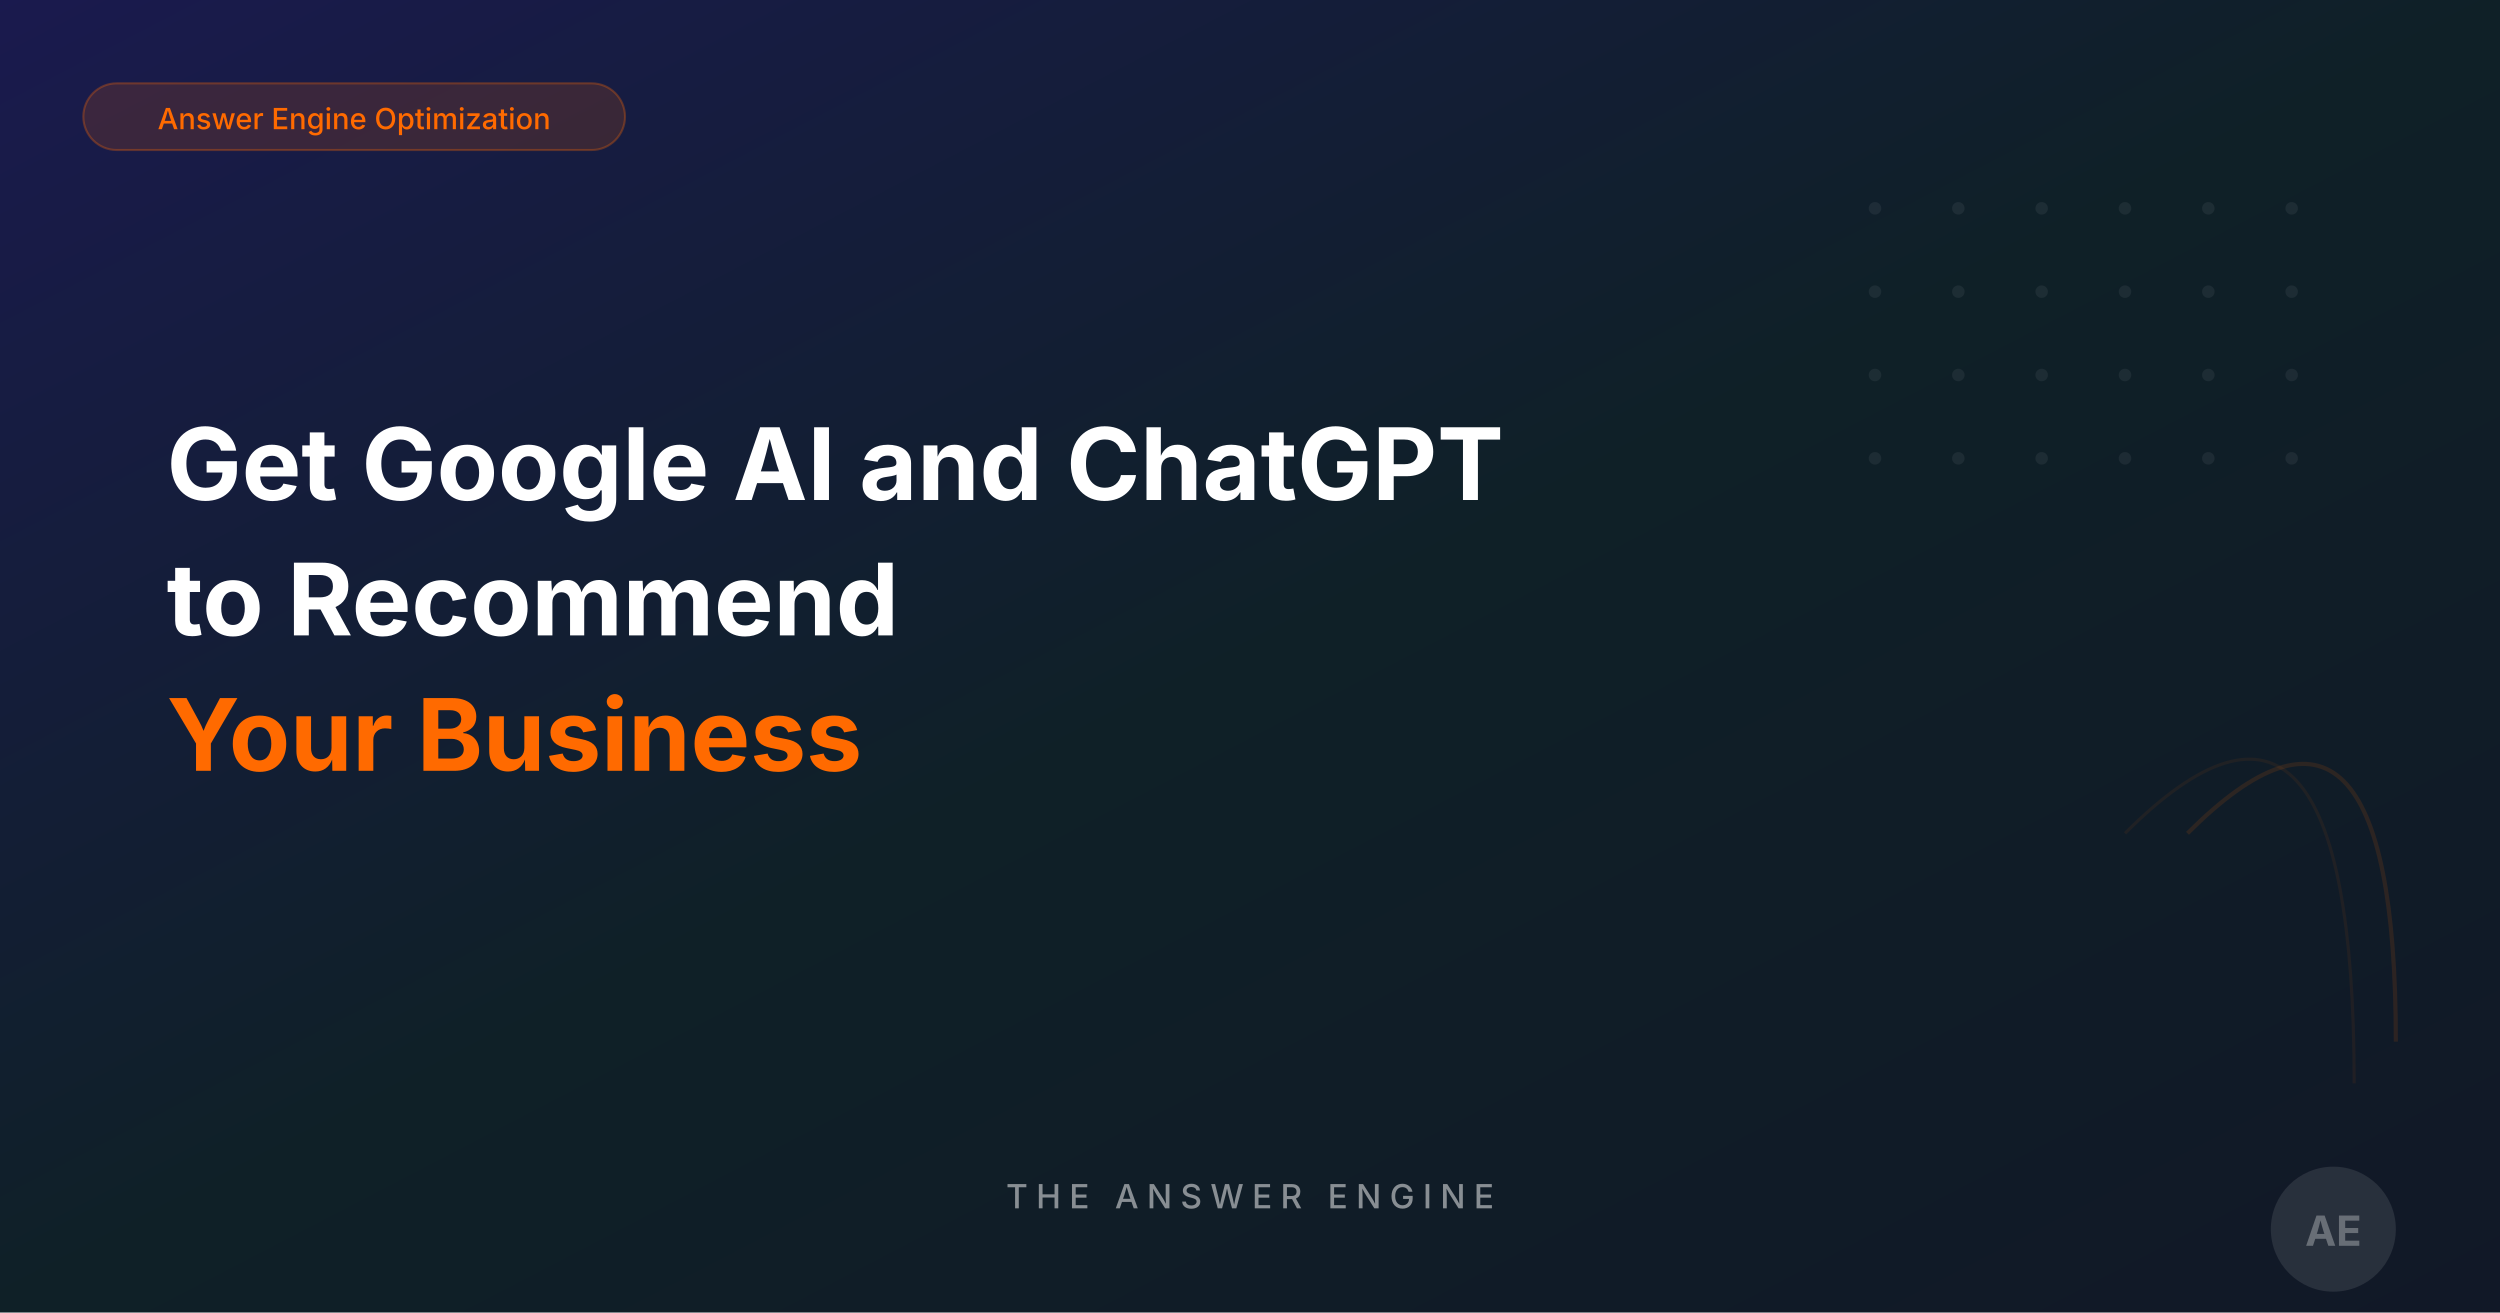
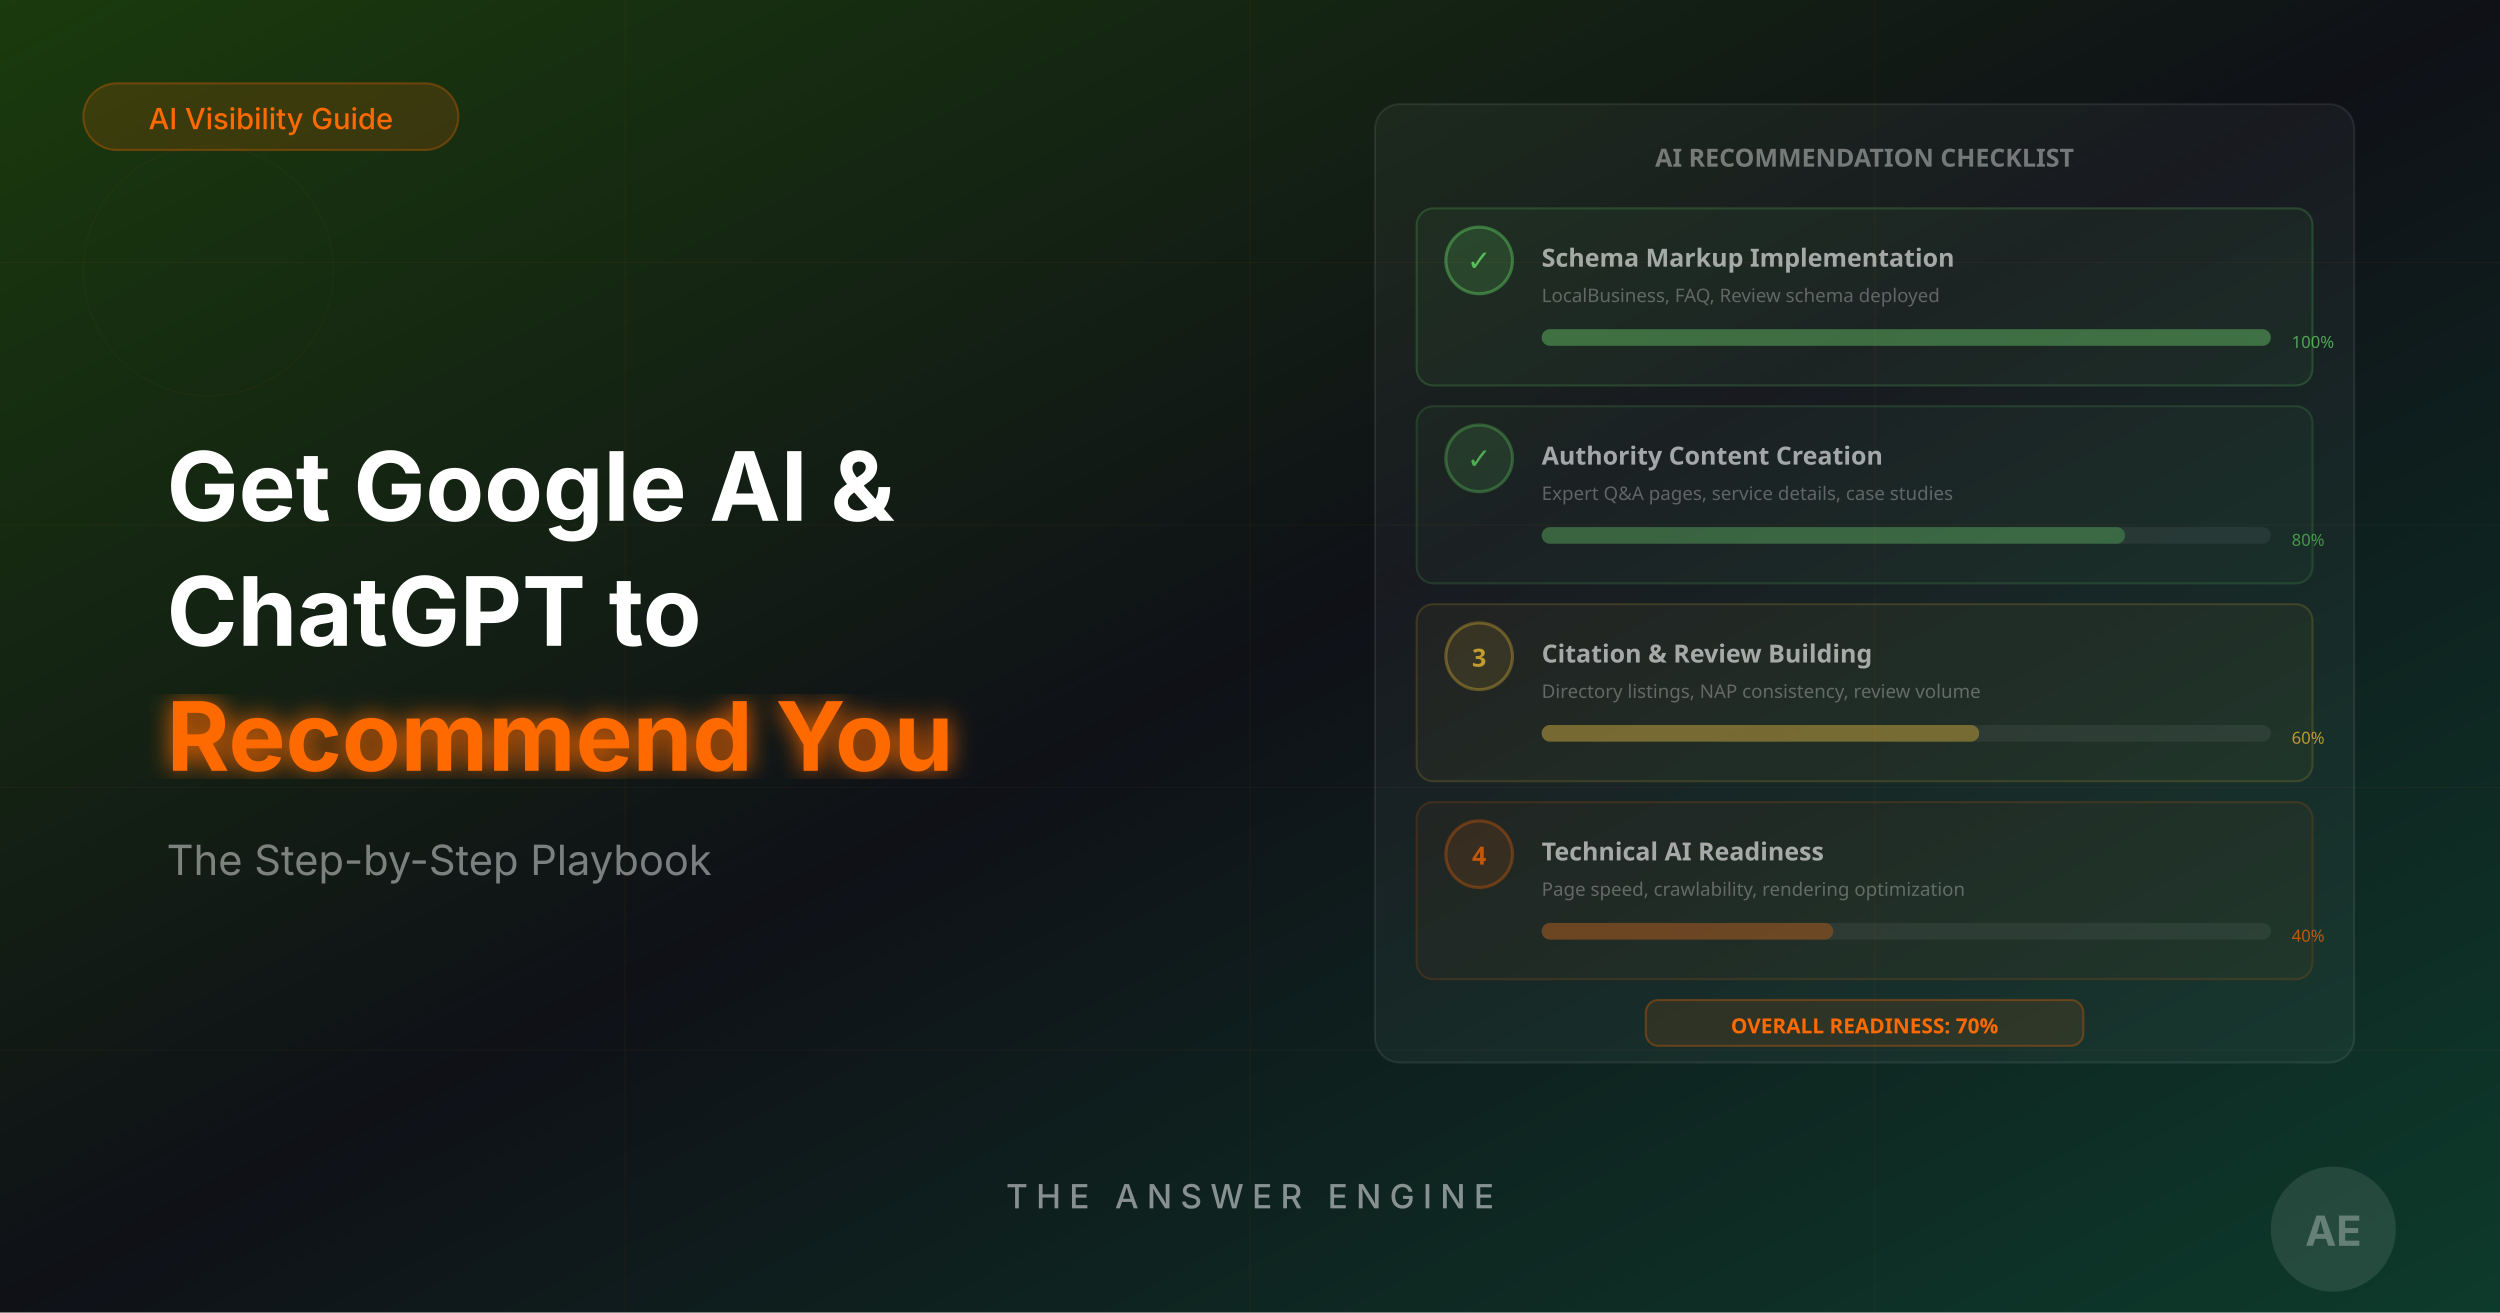
<svg xmlns="http://www.w3.org/2000/svg" width="1200" height="630" viewBox="0 0 1200 630">
  <defs>
-     <linearGradient id="bg" x1="0%" y1="0%" x2="100%" y2="100%">
-       <stop offset="0%" style="stop-color:#1a1a4e;stop-opacity:1" />
-       <stop offset="50%" style="stop-color:#0f2027;stop-opacity:1" />
-       <stop offset="100%" style="stop-color:#111827;stop-opacity:1" />
+     <linearGradient id="bg7" x1="0%" y1="0%" x2="100%" y2="100%">
+       <stop offset="0%" style="stop-color:#1a3b0d;stop-opacity:1" />
+       <stop offset="50%" style="stop-color:#0F1117;stop-opacity:1" />
+       <stop offset="100%" style="stop-color:#0d3b2b;stop-opacity:1" />
    </linearGradient>
+     <filter id="glow7">
+       <feGaussianBlur stdDeviation="6" result="blur7" />
+       <feMerge>
+         <feMergeNode in="blur7" />
+         <feMergeNode in="SourceGraphic" />
+       </feMerge>
+     </filter>
  </defs>
-   <rect width="1200" height="630" fill="url(#bg)" />
-   <g opacity="0.06">
-     <circle cx="900" cy="100" r="3" fill="white" />
-     <circle cx="940" cy="100" r="3" fill="white" />
-     <circle cx="980" cy="100" r="3" fill="white" />
-     <circle cx="1020" cy="100" r="3" fill="white" />
-     <circle cx="1060" cy="100" r="3" fill="white" />
-     <circle cx="1100" cy="100" r="3" fill="white" />
-     <circle cx="900" cy="140" r="3" fill="white" />
-     <circle cx="940" cy="140" r="3" fill="white" />
-     <circle cx="980" cy="140" r="3" fill="white" />
-     <circle cx="1020" cy="140" r="3" fill="white" />
-     <circle cx="1060" cy="140" r="3" fill="white" />
-     <circle cx="1100" cy="140" r="3" fill="white" />
-     <circle cx="900" cy="180" r="3" fill="white" />
-     <circle cx="940" cy="180" r="3" fill="white" />
-     <circle cx="980" cy="180" r="3" fill="white" />
-     <circle cx="1020" cy="180" r="3" fill="white" />
-     <circle cx="1060" cy="180" r="3" fill="white" />
-     <circle cx="1100" cy="180" r="3" fill="white" />
-     <circle cx="900" cy="220" r="3" fill="white" />
-     <circle cx="940" cy="220" r="3" fill="white" />
-     <circle cx="980" cy="220" r="3" fill="white" />
-     <circle cx="1020" cy="220" r="3" fill="white" />
-     <circle cx="1060" cy="220" r="3" fill="white" />
-     <circle cx="1100" cy="220" r="3" fill="white" />
+   <rect width="1200" height="630" fill="url(#bg7)" />
+   <line x1="0" y1="126" x2="1200" y2="126" stroke="rgba(255,106,0,0.05)" stroke-width="0.5" />
+   <line x1="0" y1="252" x2="1200" y2="252" stroke="rgba(255,106,0,0.05)" stroke-width="0.5" />
+   <line x1="0" y1="378" x2="1200" y2="378" stroke="rgba(255,106,0,0.05)" stroke-width="0.5" />
+   <line x1="0" y1="504" x2="1200" y2="504" stroke="rgba(255,106,0,0.05)" stroke-width="0.5" />
+   <line x1="300" y1="0" x2="300" y2="630" stroke="rgba(255,106,0,0.05)" stroke-width="0.5" />
+   <line x1="600" y1="0" x2="600" y2="630" stroke="rgba(255,106,0,0.05)" stroke-width="0.5" />
+   <line x1="900" y1="0" x2="900" y2="630" stroke="rgba(255,106,0,0.05)" stroke-width="0.5" />
+   <g transform="translate(660, 50)">
+     <rect x="0" y="0" width="470" height="460" rx="12" fill="rgba(255,255,255,0.04)" stroke="rgba(255,255,255,0.08)" stroke-width="1" />
+     <text x="235" y="30" font-family="system-ui, sans-serif" font-size="12" fill="rgba(255,255,255,0.4)" text-anchor="middle" font-weight="600">AI RECOMMENDATION CHECKLIST</text>
+     <rect x="20" y="50" width="430" height="85" rx="8" fill="rgba(100,220,100,0.05)" stroke="rgba(100,220,100,0.2)" stroke-width="1" />
+     <circle cx="50" cy="75" r="16" fill="rgba(100,220,100,0.15)" stroke="rgba(100,220,100,0.4)" stroke-width="1.5" />
+     <text x="50" y="80" font-family="system-ui, sans-serif" font-size="14" fill="rgba(100,220,100,0.8)" text-anchor="middle" font-weight="700">✓</text>
+     <text x="80" y="78" font-family="system-ui, sans-serif" font-size="12" fill="rgba(255,255,255,0.6)" font-weight="600">Schema Markup Implementation</text>
+     <text x="80" y="95" font-family="system-ui, sans-serif" font-size="9" fill="rgba(255,255,255,0.3)">LocalBusiness, FAQ, Review schema deployed</text>
+     <rect x="80" y="108" width="350" height="8" rx="4" fill="rgba(255,255,255,0.06)" />
+     <rect x="80" y="108" width="350" height="8" rx="4" fill="rgba(100,220,100,0.35)" />
+     <text x="440" y="117" font-family="system-ui, sans-serif" font-size="8" fill="rgba(100,220,100,0.7)">100%</text>
+     <rect x="20" y="145" width="430" height="85" rx="8" fill="rgba(100,220,100,0.04)" stroke="rgba(100,220,100,0.15)" stroke-width="1" />
+     <circle cx="50" cy="170" r="16" fill="rgba(100,220,100,0.12)" stroke="rgba(100,220,100,0.3)" stroke-width="1.5" />
+     <text x="50" y="175" font-family="system-ui, sans-serif" font-size="14" fill="rgba(100,220,100,0.7)" text-anchor="middle" font-weight="700">✓</text>
+     <text x="80" y="173" font-family="system-ui, sans-serif" font-size="12" fill="rgba(255,255,255,0.6)" font-weight="600">Authority Content Creation</text>
+     <text x="80" y="190" font-family="system-ui, sans-serif" font-size="9" fill="rgba(255,255,255,0.3)">Expert Q&amp;A pages, service details, case studies</text>
+     <rect x="80" y="203" width="350" height="8" rx="4" fill="rgba(255,255,255,0.06)" />
+     <rect x="80" y="203" width="280" height="8" rx="4" fill="rgba(100,220,100,0.3)" />
+     <text x="440" y="212" font-family="system-ui, sans-serif" font-size="8" fill="rgba(100,220,100,0.6)">80%</text>
+     <rect x="20" y="240" width="430" height="85" rx="8" fill="rgba(255,200,50,0.04)" stroke="rgba(255,200,50,0.15)" stroke-width="1" />
+     <circle cx="50" cy="265" r="16" fill="rgba(255,200,50,0.1)" stroke="rgba(255,200,50,0.3)" stroke-width="1.5" />
+     <text x="50" y="270" font-family="system-ui, sans-serif" font-size="12" fill="rgba(255,200,50,0.7)" text-anchor="middle" font-weight="700">3</text>
+     <text x="80" y="268" font-family="system-ui, sans-serif" font-size="12" fill="rgba(255,255,255,0.6)" font-weight="600">Citation &amp; Review Building</text>
+     <text x="80" y="285" font-family="system-ui, sans-serif" font-size="9" fill="rgba(255,255,255,0.3)">Directory listings, NAP consistency, review volume</text>
+     <rect x="80" y="298" width="350" height="8" rx="4" fill="rgba(255,255,255,0.06)" />
+     <rect x="80" y="298" width="210" height="8" rx="4" fill="rgba(255,200,50,0.35)" />
+     <text x="440" y="307" font-family="system-ui, sans-serif" font-size="8" fill="rgba(255,200,50,0.7)">60%</text>
+     <rect x="20" y="335" width="430" height="85" rx="8" fill="rgba(255,106,0,0.04)" stroke="rgba(255,106,0,0.15)" stroke-width="1" />
+     <circle cx="50" cy="360" r="16" fill="rgba(255,106,0,0.1)" stroke="rgba(255,106,0,0.3)" stroke-width="1.5" />
+     <text x="50" y="365" font-family="system-ui, sans-serif" font-size="12" fill="rgba(255,106,0,0.7)" text-anchor="middle" font-weight="700">4</text>
+     <text x="80" y="363" font-family="system-ui, sans-serif" font-size="12" fill="rgba(255,255,255,0.6)" font-weight="600">Technical AI Readiness</text>
+     <text x="80" y="380" font-family="system-ui, sans-serif" font-size="9" fill="rgba(255,255,255,0.3)">Page speed, crawlability, rendering optimization</text>
+     <rect x="80" y="393" width="350" height="8" rx="4" fill="rgba(255,255,255,0.06)" />
+     <rect x="80" y="393" width="140" height="8" rx="4" fill="rgba(255,106,0,0.3)" />
+     <text x="440" y="402" font-family="system-ui, sans-serif" font-size="8" fill="rgba(255,106,0,0.7)">40%</text>
+     <rect x="130" y="430" width="210" height="22" rx="6" fill="rgba(255,106,0,0.1)" stroke="rgba(255,106,0,0.3)" stroke-width="1" />
+     <text x="235" y="446" font-family="system-ui, sans-serif" font-size="10" fill="#FF6A00" text-anchor="middle" font-weight="600">OVERALL READINESS: 70%</text>
  </g>
-   <path d="M 1050 400 Q 1150 300 1150 500" stroke="rgba(255,106,0,0.12)" stroke-width="2" fill="none" />
-   <path d="M 1020 400 Q 1130 290 1130 520" stroke="rgba(255,106,0,0.07)" stroke-width="1.5" fill="none" />
-   <rect x="40" y="40" width="260" height="32" rx="16" fill="rgba(255,106,0,0.15)" stroke="rgba(255,106,0,0.3)" stroke-width="1" />
-   <text x="170" y="62" font-family="system-ui, -apple-system, sans-serif" font-size="14" font-weight="500" fill="#FF6A00" text-anchor="middle">Answer Engine Optimization</text>
-   <text x="80" y="240" font-family="system-ui, -apple-system, sans-serif" font-size="48" font-weight="700" fill="white">Get Google AI and ChatGPT</text>
-   <text x="80" y="305" font-family="system-ui, -apple-system, sans-serif" font-size="48" font-weight="700" fill="white">to Recommend</text>
-   <text x="80" y="370" font-family="system-ui, -apple-system, sans-serif" font-size="48" font-weight="700" fill="#FF6A00">Your Business</text>
+   <circle cx="100" cy="130" r="60" stroke="rgba(255,106,0,0.05)" stroke-width="0.5" fill="none" />
+   <rect x="40" y="40" width="180" height="32" rx="16" fill="rgba(255,106,0,0.15)" stroke="rgba(255,106,0,0.3)" stroke-width="1" />
+   <text x="130" y="62" font-family="system-ui, -apple-system, sans-serif" font-size="14" font-weight="500" fill="#FF6A00" text-anchor="middle">AI Visibility Guide</text>
+   <text x="80" y="250" font-family="system-ui, -apple-system, sans-serif" font-size="46" font-weight="700" fill="white">Get Google AI &amp;</text>
+   <text x="80" y="310" font-family="system-ui, -apple-system, sans-serif" font-size="46" font-weight="700" fill="white">ChatGPT to</text>
+   <text x="80" y="370" font-family="system-ui, -apple-system, sans-serif" font-size="46" font-weight="700" fill="#FF6A00" filter="url(#glow7)">Recommend You</text>
+   <text x="80" y="420" font-family="system-ui, -apple-system, sans-serif" font-size="20" font-weight="400" fill="rgba(255,255,255,0.45)">The Step-by-Step Playbook</text>
  <text x="600" y="580" font-family="system-ui, -apple-system, sans-serif" font-size="16" font-weight="500" fill="rgba(255,255,255,0.5)" text-anchor="middle" letter-spacing="4">THE ANSWER ENGINE</text>
  <circle cx="1120" cy="590" r="30" fill="rgba(255,255,255,0.1)" />
  <text x="1120" y="598" font-family="system-ui, -apple-system, sans-serif" font-size="20" font-weight="700" fill="rgba(255,255,255,0.3)" text-anchor="middle">AE</text>
</svg>
